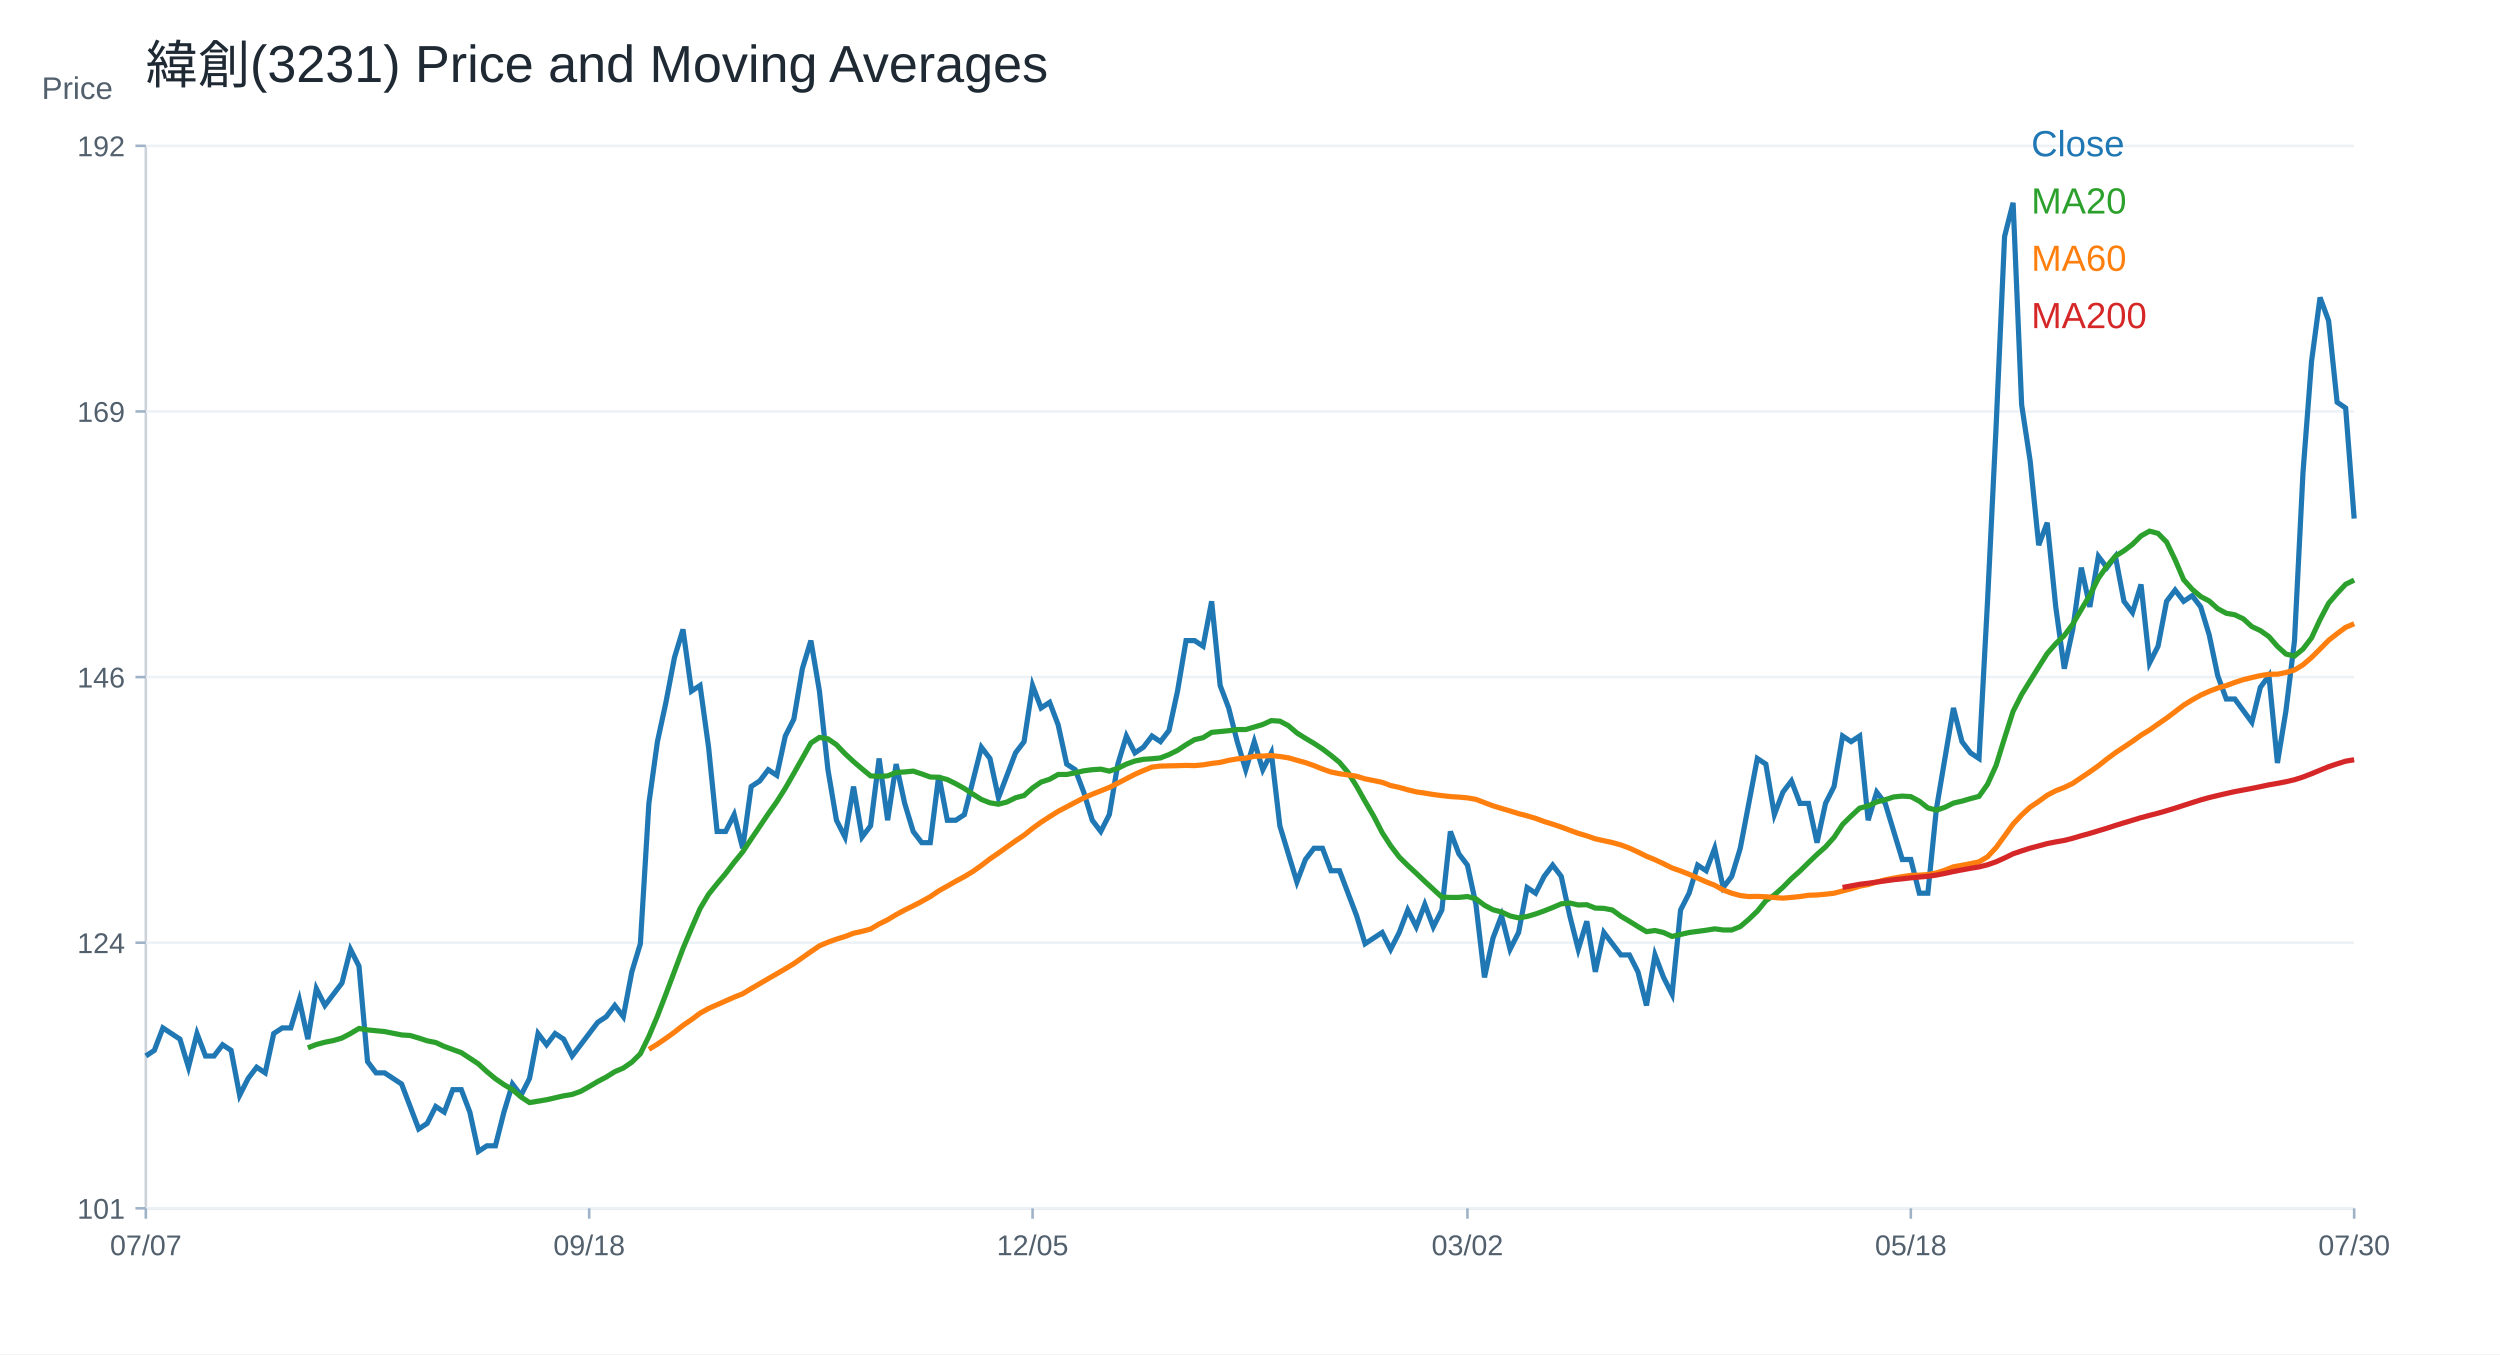
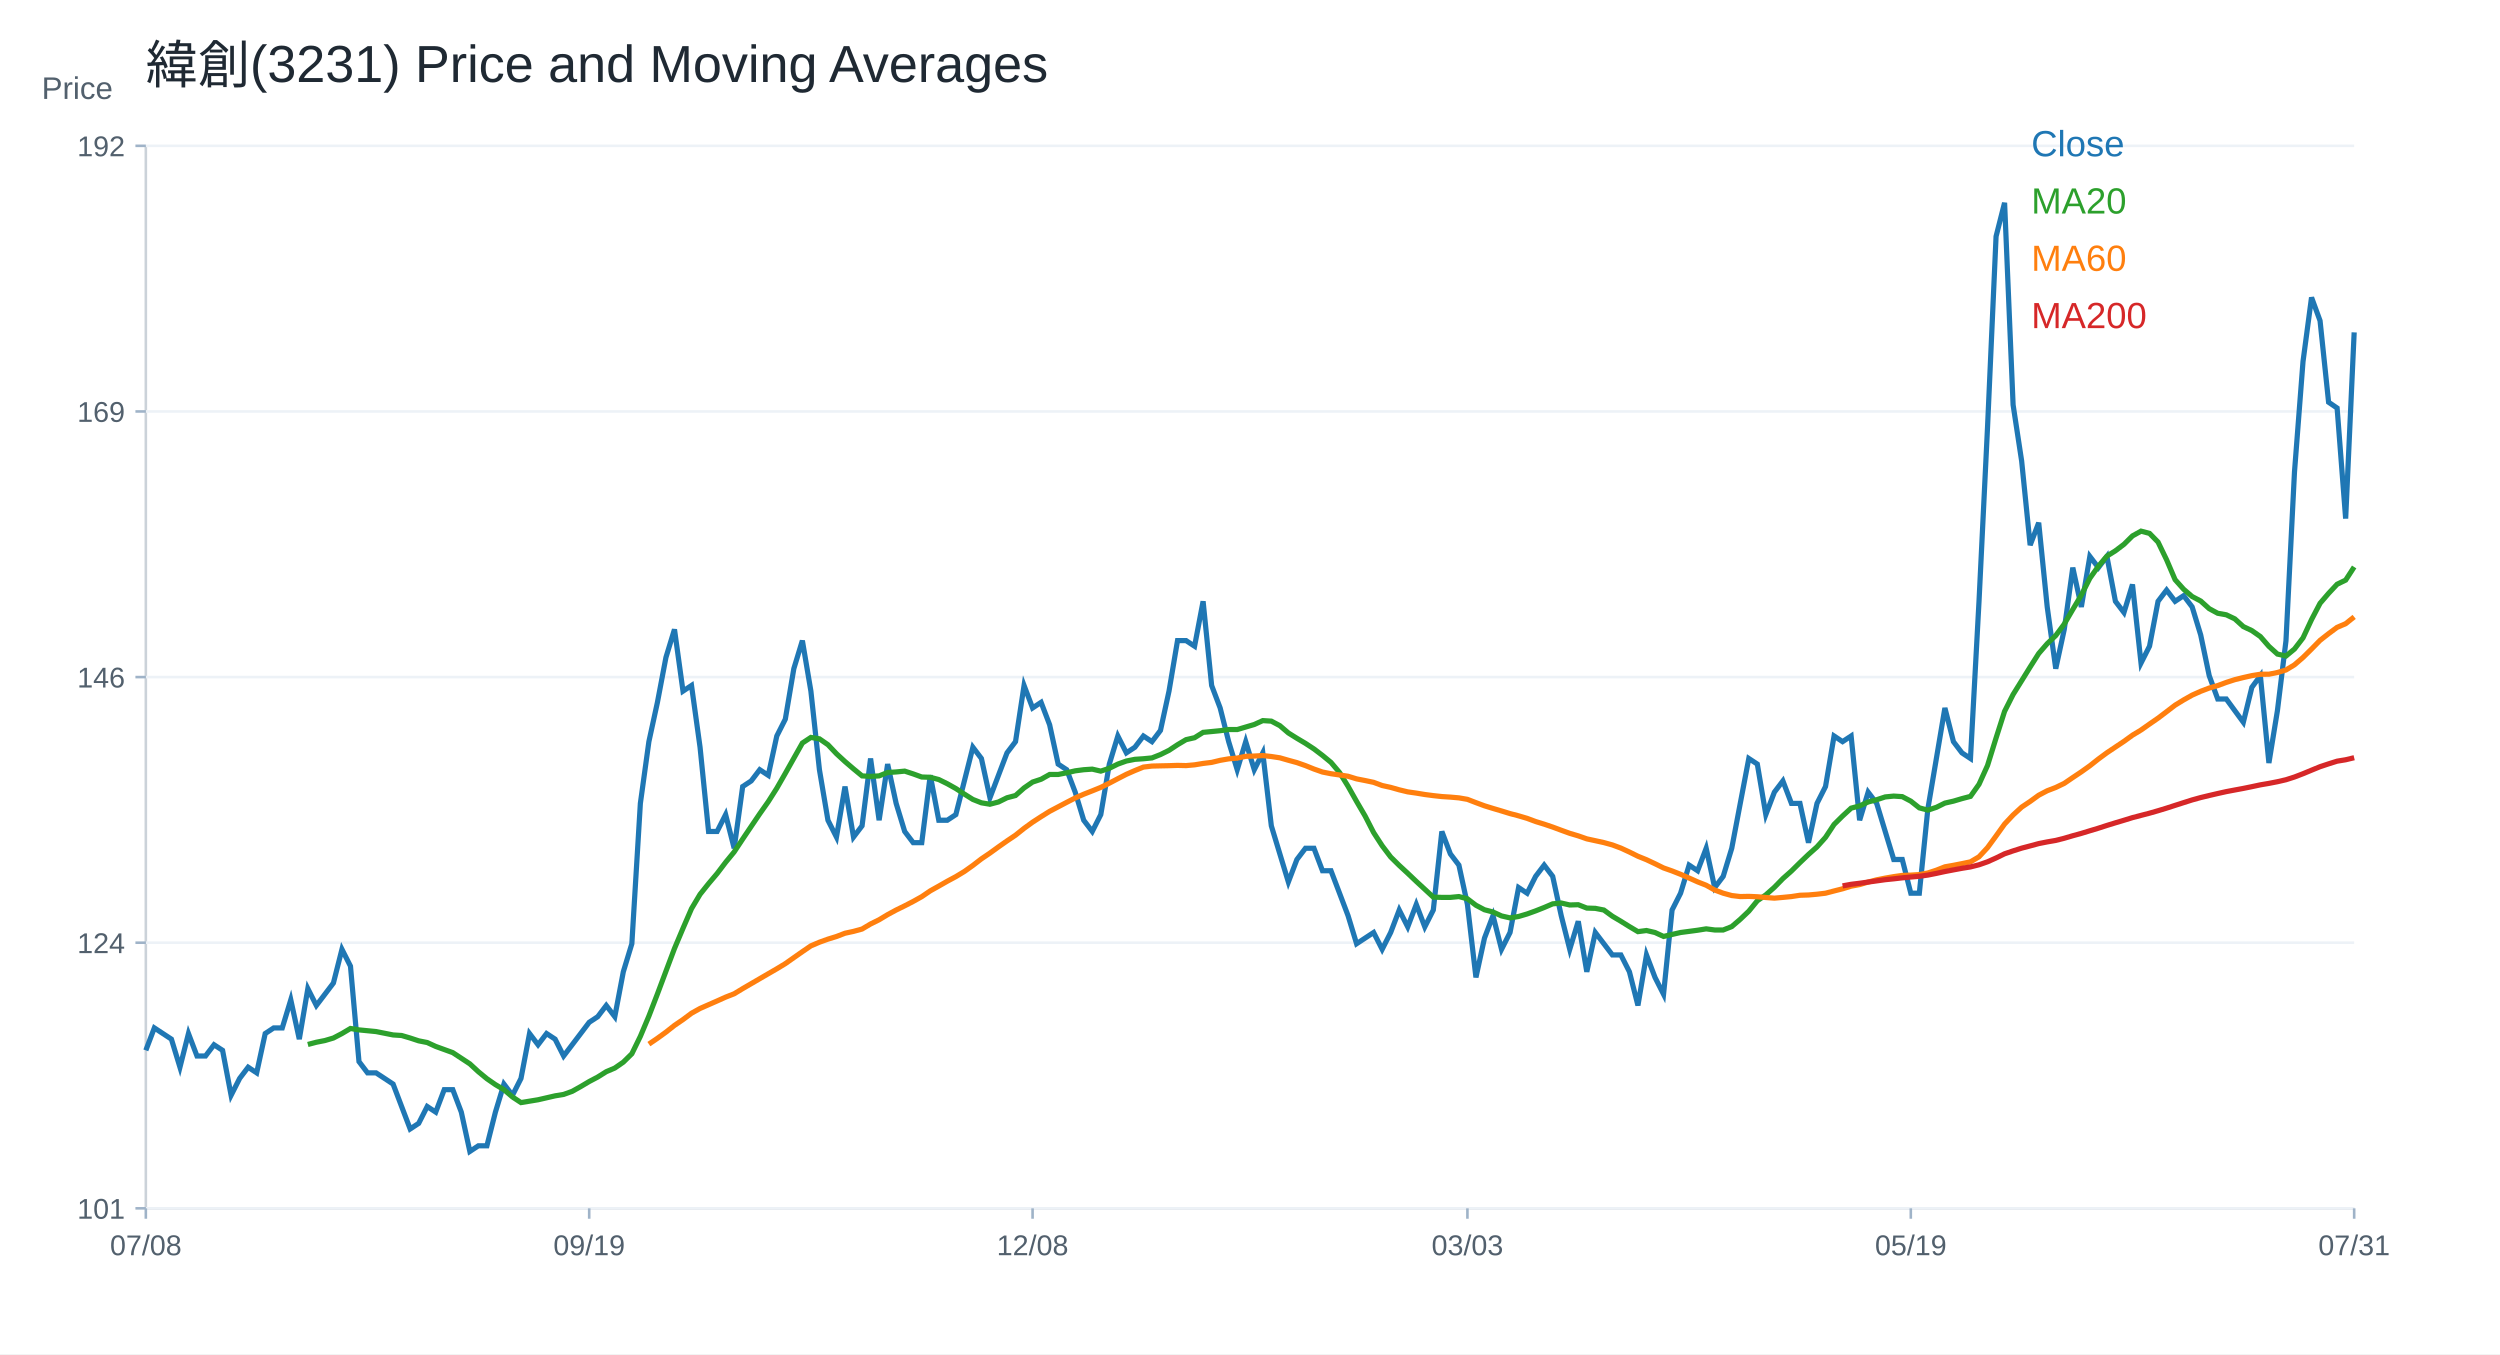
<svg xmlns="http://www.w3.org/2000/svg" width="960" height="520" viewBox="0 0 960 520">
  <rect width="100%" height="100%" fill="white" />
  <text x="56.00" y="32.00" font-size="20" font-family="Arial" fill="#1f2933" text-anchor="start">緯創(3231) Price and Moving Averages</text>
  <line x1="56" y1="464" x2="904" y2="464" stroke="#cbd2d9" />
  <line x1="56" y1="56" x2="56" y2="464" stroke="#cbd2d9" />
  <text x="16.00" y="38.00" font-size="12" font-family="Arial" fill="#52606d" text-anchor="start">Price</text>
  <line x1="56" y1="464.00" x2="904" y2="464.00" stroke="#edf2f7" />
  <line x1="52" y1="464.00" x2="56" y2="464.00" stroke="#9fb3c8" />
  <text x="48.00" y="468.00" font-size="11" font-family="Arial" fill="#52606d" text-anchor="end">101</text>
  <line x1="56" y1="362.00" x2="904" y2="362.00" stroke="#edf2f7" />
  <line x1="52" y1="362.00" x2="56" y2="362.00" stroke="#9fb3c8" />
  <text x="48.00" y="366.00" font-size="11" font-family="Arial" fill="#52606d" text-anchor="end">124</text>
  <line x1="56" y1="260.00" x2="904" y2="260.00" stroke="#edf2f7" />
  <line x1="52" y1="260.00" x2="56" y2="260.00" stroke="#9fb3c8" />
  <text x="48.00" y="264.00" font-size="11" font-family="Arial" fill="#52606d" text-anchor="end">146</text>
  <line x1="56" y1="158.00" x2="904" y2="158.00" stroke="#edf2f7" />
  <line x1="52" y1="158.00" x2="56" y2="158.00" stroke="#9fb3c8" />
  <text x="48.00" y="162.00" font-size="11" font-family="Arial" fill="#52606d" text-anchor="end">169</text>
  <line x1="56" y1="56.00" x2="904" y2="56.00" stroke="#edf2f7" />
  <line x1="52" y1="56.00" x2="56" y2="56.00" stroke="#9fb3c8" />
  <text x="48.00" y="60.00" font-size="11" font-family="Arial" fill="#52606d" text-anchor="end">192</text>
  <line x1="56.00" y1="464" x2="56.00" y2="468" stroke="#9fb3c8" />
-   <text x="56.00" y="482.00" font-size="11" font-family="Arial" fill="#52606d" text-anchor="middle">07/07</text>
+   <text x="56.00" y="482.00" font-size="11" font-family="Arial" fill="#52606d" text-anchor="middle">07/08</text>
  <line x1="226.25" y1="464" x2="226.25" y2="468" stroke="#9fb3c8" />
-   <text x="226.25" y="482.00" font-size="11" font-family="Arial" fill="#52606d" text-anchor="middle">09/18</text>
+   <text x="226.25" y="482.00" font-size="11" font-family="Arial" fill="#52606d" text-anchor="middle">09/19</text>
  <line x1="396.51" y1="464" x2="396.51" y2="468" stroke="#9fb3c8" />
-   <text x="396.51" y="482.00" font-size="11" font-family="Arial" fill="#52606d" text-anchor="middle">12/05</text>
+   <text x="396.51" y="482.00" font-size="11" font-family="Arial" fill="#52606d" text-anchor="middle">12/08</text>
  <line x1="563.49" y1="464" x2="563.49" y2="468" stroke="#9fb3c8" />
-   <text x="563.49" y="482.00" font-size="11" font-family="Arial" fill="#52606d" text-anchor="middle">03/02</text>
+   <text x="563.49" y="482.00" font-size="11" font-family="Arial" fill="#52606d" text-anchor="middle">03/03</text>
  <line x1="733.75" y1="464" x2="733.75" y2="468" stroke="#9fb3c8" />
-   <text x="733.75" y="482.00" font-size="11" font-family="Arial" fill="#52606d" text-anchor="middle">05/18</text>
+   <text x="733.75" y="482.00" font-size="11" font-family="Arial" fill="#52606d" text-anchor="middle">05/19</text>
  <line x1="904.00" y1="464" x2="904.00" y2="468" stroke="#9fb3c8" />
-   <text x="904.00" y="482.00" font-size="11" font-family="Arial" fill="#52606d" text-anchor="middle">07/30</text>
-   <polyline fill="none" stroke="#1f77b4" stroke-width="2" points="56.00,405.50 59.27,403.34 62.55,394.72 65.82,396.88 69.10,399.03 72.37,409.81 75.64,396.88 78.92,405.50 82.19,405.50 85.47,401.19 88.74,403.34 92.02,420.59 95.29,414.12 98.56,409.81 101.84,411.97 105.11,396.88 108.39,394.72 111.66,394.72 114.93,383.94 118.21,399.03 121.48,379.63 124.76,386.10 128.03,381.79 131.31,377.48 134.58,364.54 137.85,371.01 141.13,407.65 144.40,411.97 147.68,411.97 150.95,414.12 154.22,416.28 157.50,424.90 160.77,433.52 164.05,431.37 167.32,424.90 170.59,427.05 173.87,418.43 177.14,418.43 180.42,427.05 183.69,442.14 186.97,439.99 190.24,439.99 193.51,427.05 196.79,416.28 200.06,420.59 203.34,414.12 206.61,396.88 209.88,401.19 213.16,396.88 216.43,399.03 219.71,405.50 222.98,401.19 226.25,396.88 229.53,392.57 232.80,390.41 236.08,386.10 239.35,390.41 242.63,373.17 245.90,362.39 249.17,308.50 252.45,284.79 255.72,269.70 259.00,252.46 262.27,241.68 265.54,265.39 268.82,263.23 272.09,286.94 275.37,319.28 278.64,319.28 281.92,312.81 285.19,325.74 288.46,302.03 291.74,299.88 295.01,295.57 298.29,297.72 301.56,282.63 304.83,276.17 308.11,256.77 311.38,245.99 314.66,265.39 317.93,295.57 321.20,314.97 324.48,321.43 327.75,302.03 331.03,321.43 334.30,317.12 337.58,291.26 340.85,314.97 344.12,293.41 347.40,308.50 350.67,319.28 353.95,323.59 357.22,323.59 360.49,297.72 363.77,314.97 367.04,314.97 370.32,312.81 373.59,299.88 376.86,286.94 380.14,291.26 383.41,306.34 386.69,297.72 389.96,289.10 393.24,284.79 396.51,263.23 399.78,271.86 403.06,269.70 406.33,278.32 409.61,293.41 412.88,295.57 416.15,304.19 419.43,314.97 422.70,319.28 425.98,312.81 429.25,293.41 432.53,282.63 435.80,289.10 439.07,286.94 442.35,282.63 445.62,284.79 448.90,280.48 452.17,265.39 455.44,245.99 458.72,245.99 461.99,248.14 465.27,230.90 468.54,263.23 471.81,271.86 475.09,284.79 478.36,295.57 481.64,284.79 484.91,295.57 488.19,289.10 491.46,317.12 494.73,327.90 498.01,338.68 501.28,330.05 504.56,325.74 507.83,325.74 511.10,334.37 514.38,334.37 517.65,342.99 520.93,351.61 524.20,362.39 527.47,360.23 530.75,358.08 534.02,364.54 537.30,358.08 540.57,349.45 543.85,355.92 547.12,347.30 550.39,355.92 553.67,349.45 556.94,319.28 560.22,327.90 563.49,332.21 566.76,347.30 570.04,375.32 573.31,360.23 576.59,351.61 579.86,364.54 583.14,358.08 586.41,340.83 589.68,342.99 592.96,336.52 596.23,332.21 599.51,336.52 602.78,351.61 606.05,364.54 609.33,353.77 612.60,373.17 615.88,358.08 619.15,362.39 622.42,366.70 625.70,366.70 628.97,373.17 632.25,386.10 635.52,366.70 638.80,375.32 642.07,381.79 645.34,349.45 648.62,342.99 651.89,332.21 655.17,334.37 658.44,325.74 661.71,340.83 664.99,336.52 668.26,325.74 671.54,308.50 674.81,291.26 678.08,293.41 681.36,312.81 684.63,304.19 687.91,299.88 691.18,308.50 694.46,308.50 697.73,323.59 701.00,308.50 704.28,302.03 707.55,282.63 710.83,284.79 714.10,282.63 717.37,314.97 720.65,304.19 723.92,308.50 727.20,319.28 730.47,330.05 733.75,330.05 737.02,342.99 740.29,342.99 743.57,310.66 746.84,291.26 750.12,271.86 753.39,284.79 756.66,289.10 759.94,291.26 763.21,230.90 766.49,164.08 769.76,90.79 773.03,77.86 776.31,155.46 779.58,177.01 782.86,209.34 786.13,200.72 789.41,233.06 792.68,256.77 795.95,241.68 799.23,217.97 802.50,233.06 805.78,213.66 809.05,217.97 812.32,213.66 815.60,230.90 818.87,235.21 822.15,224.43 825.42,254.61 828.69,248.14 831.97,230.90 835.24,226.59 838.52,230.90 841.79,228.74 845.07,233.06 848.34,243.83 851.61,259.47 854.89,268.41 858.16,268.41 861.44,272.88 864.71,277.35 867.98,263.94 871.26,259.47 874.53,292.99 877.81,272.88 881.08,246.07 884.36,181.26 887.63,138.81 890.90,114.22 894.18,123.16 897.45,154.45 900.73,156.68 904.00,199.14" />
+   <text x="904.00" y="482.00" font-size="11" font-family="Arial" fill="#52606d" text-anchor="middle">07/31</text>
+   <polyline fill="none" stroke="#1f77b4" stroke-width="2" points="56.00,403.34 59.27,394.72 62.55,396.88 65.82,399.03 69.10,409.81 72.37,396.88 75.64,405.50 78.92,405.50 82.19,401.19 85.47,403.34 88.74,420.59 92.02,414.12 95.29,409.81 98.56,411.97 101.84,396.88 105.11,394.72 108.39,394.72 111.66,383.94 114.93,399.03 118.21,379.63 121.48,386.10 124.76,381.79 128.03,377.48 131.31,364.54 134.58,371.01 137.85,407.65 141.13,411.97 144.40,411.97 147.68,414.12 150.95,416.28 154.22,424.90 157.50,433.52 160.77,431.37 164.05,424.90 167.32,427.05 170.59,418.43 173.87,418.43 177.14,427.05 180.42,442.14 183.69,439.99 186.97,439.99 190.24,427.05 193.51,416.28 196.79,420.59 200.06,414.12 203.34,396.88 206.61,401.19 209.88,396.88 213.16,399.03 216.43,405.50 219.71,401.19 222.98,396.88 226.25,392.57 229.53,390.41 232.80,386.10 236.08,390.41 239.35,373.17 242.63,362.39 245.90,308.50 249.17,284.79 252.45,269.70 255.72,252.46 259.00,241.68 262.27,265.39 265.54,263.23 268.82,286.94 272.09,319.28 275.37,319.28 278.64,312.81 281.92,325.74 285.19,302.03 288.46,299.88 291.74,295.57 295.01,297.72 298.29,282.63 301.56,276.17 304.83,256.77 308.11,245.99 311.38,265.39 314.66,295.57 317.93,314.97 321.20,321.43 324.48,302.03 327.75,321.43 331.03,317.12 334.30,291.26 337.58,314.97 340.85,293.41 344.12,308.50 347.40,319.28 350.67,323.59 353.95,323.59 357.22,297.72 360.49,314.97 363.77,314.97 367.04,312.81 370.32,299.88 373.59,286.94 376.86,291.26 380.14,306.34 383.41,297.72 386.69,289.10 389.96,284.79 393.24,263.23 396.51,271.86 399.78,269.70 403.06,278.32 406.33,293.41 409.61,295.57 412.88,304.19 416.15,314.97 419.43,319.28 422.70,312.81 425.98,293.41 429.25,282.63 432.53,289.10 435.80,286.94 439.07,282.63 442.35,284.79 445.62,280.48 448.90,265.39 452.17,245.99 455.44,245.99 458.72,248.14 461.99,230.90 465.27,263.23 468.54,271.86 471.81,284.79 475.09,295.57 478.36,284.79 481.64,295.57 484.91,289.10 488.19,317.12 491.46,327.90 494.73,338.68 498.01,330.05 501.28,325.74 504.56,325.74 507.83,334.37 511.10,334.37 514.38,342.99 517.65,351.61 520.93,362.39 524.20,360.23 527.47,358.08 530.75,364.54 534.02,358.08 537.30,349.45 540.57,355.92 543.85,347.30 547.12,355.92 550.39,349.45 553.67,319.28 556.94,327.90 560.22,332.21 563.49,347.30 566.76,375.32 570.04,360.23 573.31,351.61 576.59,364.54 579.86,358.08 583.14,340.83 586.41,342.99 589.68,336.52 592.96,332.21 596.23,336.52 599.51,351.61 602.78,364.54 606.05,353.77 609.33,373.17 612.60,358.08 615.88,362.39 619.15,366.70 622.42,366.70 625.70,373.17 628.97,386.10 632.25,366.70 635.52,375.32 638.80,381.79 642.07,349.45 645.34,342.99 648.62,332.21 651.89,334.37 655.17,325.74 658.44,340.83 661.71,336.52 664.99,325.74 668.26,308.50 671.54,291.26 674.81,293.41 678.08,312.81 681.36,304.19 684.63,299.88 687.91,308.50 691.18,308.50 694.46,323.59 697.73,308.50 701.00,302.03 704.28,282.63 707.55,284.79 710.83,282.63 714.10,314.97 717.37,304.19 720.65,308.50 723.92,319.28 727.20,330.05 730.47,330.05 733.75,342.99 737.02,342.99 740.29,310.66 743.57,291.26 746.84,271.86 750.12,284.79 753.39,289.10 756.66,291.26 759.94,230.90 763.21,164.08 766.49,90.79 769.76,77.86 773.03,155.46 776.31,177.01 779.58,209.34 782.86,200.72 786.13,233.06 789.41,256.77 792.68,241.68 795.95,217.97 799.23,233.06 802.50,213.66 805.78,217.97 809.05,213.66 812.32,230.90 815.60,235.21 818.87,224.43 822.15,254.61 825.42,248.14 828.69,230.90 831.97,226.59 835.24,230.90 838.52,228.74 841.79,233.06 845.07,243.83 848.34,259.47 851.61,268.41 854.89,268.41 858.16,272.88 861.44,277.35 864.71,263.94 867.98,259.47 871.26,292.99 874.53,272.88 877.81,246.07 881.08,181.26 884.36,138.81 887.63,114.22 890.90,123.16 894.18,154.45 897.45,156.68 900.73,199.14 904.00,127.63" />
  <text x="780.00" y="60.00" font-size="14" font-family="Arial" fill="#1f77b4" text-anchor="start">Close</text>
-   <polyline fill="none" stroke="#2ca02c" stroke-width="2" points="118.21,402.37 121.48,401.08 124.76,400.22 128.03,399.57 131.31,398.60 134.58,396.88 137.85,394.94 141.13,395.48 144.40,395.80 147.68,396.12 150.95,396.77 154.22,397.42 157.50,397.63 160.77,398.60 164.05,399.68 167.32,400.33 170.59,401.83 173.87,403.02 177.14,404.21 180.42,406.36 183.69,408.52 186.97,411.53 190.24,414.23 193.51,416.49 196.79,418.43 200.06,421.23 203.34,423.39 206.61,422.85 209.88,422.31 213.16,421.56 216.43,420.80 219.71,420.26 222.98,419.08 226.25,417.25 229.53,415.31 232.80,413.58 236.08,411.53 239.35,410.13 242.63,407.87 245.90,404.64 249.17,397.95 252.45,390.19 255.72,381.68 259.00,372.95 262.27,364.22 265.54,356.46 268.82,348.92 272.09,343.42 275.37,339.32 278.64,335.44 281.92,331.13 285.19,327.14 288.46,322.19 291.74,317.34 295.01,312.49 298.29,307.85 301.56,302.68 304.83,296.97 308.11,291.15 311.38,285.33 314.66,283.17 317.93,283.71 321.20,285.97 324.48,289.42 327.75,292.44 331.03,295.24 334.30,297.94 337.58,298.15 340.85,297.94 344.12,296.64 347.40,296.43 350.67,296.11 353.95,297.18 357.22,298.37 360.49,298.48 363.77,299.34 367.04,300.96 370.32,302.79 373.59,304.94 376.86,306.99 380.14,308.28 383.41,308.82 386.69,307.96 389.96,306.34 393.24,305.48 396.51,302.57 399.78,300.31 403.06,299.23 406.33,297.40 409.61,297.40 412.88,296.75 416.15,296.00 419.43,295.57 422.70,295.35 425.98,296.11 429.25,295.03 432.53,293.41 435.80,292.23 439.07,291.58 442.35,291.36 445.62,291.04 448.90,289.75 452.17,288.13 455.44,285.97 458.72,284.03 461.99,283.28 465.27,281.23 468.54,280.91 471.81,280.59 475.09,280.15 478.36,280.15 481.64,279.18 484.91,278.21 488.19,276.71 491.46,276.92 494.73,278.65 498.01,281.45 501.28,283.50 504.56,285.44 507.83,287.59 511.10,290.07 514.38,292.76 517.65,296.64 520.93,301.93 524.20,307.75 527.47,313.35 530.75,319.71 534.02,324.77 537.30,329.08 540.57,332.32 543.85,335.34 547.12,338.46 550.39,341.48 553.67,344.50 556.94,344.60 560.22,344.60 563.49,344.28 566.76,345.14 570.04,347.62 573.31,349.35 576.59,350.21 579.86,351.72 583.14,352.47 586.41,351.93 589.68,350.96 592.96,349.78 596.23,348.48 599.51,347.08 602.78,346.76 606.05,347.51 609.33,347.41 612.60,348.70 615.88,348.81 619.15,349.45 622.42,351.83 625.70,353.77 628.97,355.81 632.25,357.75 635.52,357.32 638.80,358.08 642.07,359.59 645.34,358.83 648.62,358.08 651.89,357.65 655.17,357.21 658.44,356.68 661.71,357.11 664.99,357.11 668.26,355.81 671.54,353.01 674.81,349.89 678.08,345.90 681.36,343.63 684.63,340.72 687.91,337.38 691.18,334.47 694.46,331.24 697.73,328.11 701.00,325.20 704.28,321.54 707.55,316.58 710.83,313.35 714.10,310.33 717.37,309.47 720.65,307.96 723.92,307.10 727.20,306.02 730.47,305.70 733.75,305.91 737.02,307.64 740.29,310.22 743.57,311.09 746.84,310.01 750.12,308.39 753.39,307.64 756.66,306.67 759.94,305.81 763.21,301.17 766.49,293.95 769.76,283.39 773.03,273.15 776.31,266.68 779.58,261.40 782.86,256.12 786.13,250.95 789.41,247.17 792.68,244.05 795.95,239.63 799.23,234.03 802.50,228.53 805.78,222.06 809.05,217.43 812.32,213.55 815.60,211.50 818.87,209.02 822.15,205.79 825.42,203.96 828.69,204.82 831.97,208.16 835.24,214.95 838.52,222.60 841.79,226.27 845.07,229.07 848.34,230.79 851.61,233.73 854.89,235.50 858.16,236.08 861.44,237.64 864.71,240.61 867.98,242.15 871.26,244.44 874.53,248.20 877.81,251.16 881.08,251.92 884.36,249.22 887.63,244.94 890.90,237.92 894.18,231.67 897.45,227.85 900.73,224.35 904.00,222.76" />
+   <polyline fill="none" stroke="#2ca02c" stroke-width="2" points="118.21,401.08 121.48,400.22 124.76,399.57 128.03,398.60 131.31,396.88 134.58,394.94 137.85,395.48 141.13,395.80 144.40,396.12 147.68,396.77 150.95,397.42 154.22,397.63 157.50,398.60 160.77,399.68 164.05,400.33 167.32,401.83 170.59,403.02 173.87,404.21 177.14,406.36 180.42,408.52 183.69,411.53 186.97,414.23 190.24,416.49 193.51,418.43 196.79,421.23 200.06,423.39 203.34,422.85 206.61,422.31 209.88,421.56 213.16,420.80 216.43,420.26 219.71,419.08 222.98,417.25 226.25,415.31 229.53,413.58 232.80,411.53 236.08,410.13 239.35,407.87 242.63,404.64 245.90,397.95 249.17,390.19 252.45,381.68 255.72,372.95 259.00,364.22 262.27,356.46 265.54,348.92 268.82,343.42 272.09,339.32 275.37,335.44 278.64,331.13 281.92,327.14 285.19,322.19 288.46,317.34 291.74,312.49 295.01,307.85 298.29,302.68 301.56,296.97 304.83,291.15 308.11,285.33 311.38,283.17 314.66,283.71 317.93,285.97 321.20,289.42 324.48,292.44 327.75,295.24 331.03,297.94 334.30,298.15 337.58,297.94 340.85,296.64 344.12,296.43 347.40,296.11 350.67,297.18 353.95,298.37 357.22,298.48 360.49,299.34 363.77,300.96 367.04,302.79 370.32,304.94 373.59,306.99 376.86,308.28 380.14,308.82 383.41,307.96 386.69,306.34 389.96,305.48 393.24,302.57 396.51,300.31 399.78,299.23 403.06,297.40 406.33,297.40 409.61,296.75 412.88,296.00 416.15,295.57 419.43,295.35 422.70,296.11 425.98,295.03 429.25,293.41 432.53,292.23 435.80,291.58 439.07,291.36 442.35,291.04 445.62,289.75 448.90,288.13 452.17,285.97 455.44,284.03 458.72,283.28 461.99,281.23 465.27,280.91 468.54,280.59 471.81,280.15 475.09,280.15 478.36,279.18 481.64,278.21 484.91,276.71 488.19,276.92 491.46,278.65 494.73,281.45 498.01,283.50 501.28,285.44 504.56,287.59 507.83,290.07 511.10,292.76 514.38,296.64 517.65,301.93 520.93,307.75 524.20,313.35 527.47,319.71 530.75,324.77 534.02,329.08 537.30,332.32 540.57,335.34 543.85,338.46 547.12,341.48 550.39,344.50 553.67,344.60 556.94,344.60 560.22,344.28 563.49,345.14 566.76,347.62 570.04,349.35 573.31,350.21 576.59,351.72 579.86,352.47 583.14,351.93 586.41,350.96 589.68,349.78 592.96,348.48 596.23,347.08 599.51,346.76 602.78,347.51 606.05,347.41 609.33,348.70 612.60,348.81 615.88,349.45 619.15,351.83 622.42,353.77 625.70,355.81 628.97,357.75 632.25,357.32 635.52,358.08 638.80,359.59 642.07,358.83 645.34,358.08 648.62,357.65 651.89,357.21 655.17,356.68 658.44,357.11 661.71,357.11 664.99,355.81 668.26,353.01 671.54,349.89 674.81,345.90 678.08,343.63 681.36,340.72 684.63,337.38 687.91,334.47 691.18,331.24 694.46,328.11 697.73,325.20 701.00,321.54 704.28,316.58 707.55,313.35 710.83,310.33 714.10,309.47 717.37,307.96 720.65,307.10 723.92,306.02 727.20,305.70 730.47,305.91 733.75,307.64 737.02,310.22 740.29,311.09 743.57,310.01 746.84,308.39 750.12,307.64 753.39,306.67 756.66,305.81 759.94,301.17 763.21,293.95 766.49,283.39 769.76,273.15 773.03,266.68 776.31,261.40 779.58,256.12 782.86,250.95 786.13,247.17 789.41,244.05 792.68,239.63 795.95,234.03 799.23,228.53 802.50,222.06 805.78,217.43 809.05,213.55 812.32,211.50 815.60,209.02 818.87,205.79 822.15,203.96 825.42,204.82 828.69,208.16 831.97,214.95 835.24,222.60 838.52,226.27 841.79,229.07 845.07,230.79 848.34,233.73 851.61,235.50 854.89,236.08 858.16,237.64 861.44,240.61 864.71,242.15 867.98,244.44 871.26,248.20 874.53,251.16 877.81,251.92 881.08,249.22 884.36,244.94 887.63,237.92 890.90,231.67 894.18,227.85 897.45,224.35 900.73,222.76 904.00,217.71" />
  <text x="780.00" y="82.00" font-size="14" font-family="Arial" fill="#2ca02c" text-anchor="start">MA20</text>
-   <polyline fill="none" stroke="#ff7f0e" stroke-width="2" points="249.17,402.95 252.45,400.94 255.72,398.71 259.00,396.34 262.27,393.75 265.54,391.52 268.82,389.08 272.09,387.25 275.37,385.81 278.64,384.37 281.92,382.90 285.19,381.61 288.46,379.63 291.74,377.73 295.01,375.82 298.29,373.92 301.56,372.02 304.83,370.04 308.11,367.74 311.38,365.44 314.66,363.21 317.93,361.81 321.20,360.63 324.48,359.62 327.75,358.36 331.03,357.65 334.30,356.75 337.58,354.81 340.85,353.19 344.12,351.22 347.40,349.45 350.67,347.84 353.95,346.15 357.22,344.32 360.49,342.09 363.77,340.26 367.04,338.39 370.32,336.63 373.59,334.65 376.86,332.32 380.14,329.80 383.41,327.58 386.69,325.21 389.96,322.91 393.24,320.71 396.51,318.09 399.78,315.72 403.06,313.60 406.33,311.55 409.61,309.83 412.88,308.10 416.15,306.42 419.43,304.98 422.70,303.69 425.98,302.36 429.25,300.74 432.53,299.02 435.80,297.33 439.07,295.89 442.35,294.56 445.62,294.17 448.90,294.09 452.17,294.02 455.44,293.91 458.72,293.99 461.99,293.70 465.27,293.16 468.54,292.76 471.81,291.97 475.09,291.40 478.36,291.11 481.64,290.43 484.91,290.32 488.19,290.14 491.46,290.50 494.73,291.00 498.01,291.94 501.28,292.84 504.56,293.99 507.83,295.31 511.10,296.46 514.38,297.11 517.65,297.58 520.93,298.08 524.20,299.09 527.47,299.73 530.75,300.42 534.02,301.64 537.30,302.36 540.57,303.29 543.85,304.08 547.12,304.55 550.39,305.09 553.67,305.52 556.94,305.88 560.22,306.09 563.49,306.38 566.76,306.95 570.04,308.21 573.31,309.43 576.59,310.44 579.86,311.41 583.14,312.42 586.41,313.28 589.68,314.25 592.96,315.47 596.23,316.48 599.51,317.59 602.78,318.81 606.05,320.00 609.33,320.97 612.60,322.12 615.88,322.83 619.15,323.55 622.42,324.45 625.70,325.67 628.97,327.18 632.25,328.80 635.52,330.13 638.80,331.67 642.07,333.29 645.34,334.44 648.62,335.73 651.89,337.17 655.17,338.64 658.44,339.93 661.71,341.77 664.99,342.99 668.26,343.89 671.54,344.28 674.81,344.21 678.08,344.35 681.36,344.64 684.63,344.89 687.91,344.60 691.18,344.28 694.46,343.78 697.73,343.67 701.00,343.38 704.28,342.99 707.55,342.13 710.83,341.30 714.10,340.29 717.37,339.68 720.65,338.71 723.92,337.85 727.20,337.20 730.47,336.63 733.75,336.16 737.02,336.05 740.29,335.84 743.57,335.23 746.84,334.15 750.12,332.86 753.39,332.28 756.66,331.64 759.94,330.95 763.21,329.01 766.49,325.49 769.76,321.00 773.03,316.44 776.31,312.95 779.58,309.94 782.86,307.75 786.13,305.37 789.41,303.65 792.68,302.39 795.95,300.81 799.23,298.58 802.50,296.39 805.78,294.06 809.05,291.47 812.32,289.06 815.60,286.87 818.87,284.68 822.15,282.31 825.42,280.33 828.69,278.03 831.97,275.77 835.24,273.29 838.52,270.78 841.79,268.77 845.07,266.93 848.34,265.46 851.61,264.21 854.89,263.26 858.16,262.05 861.44,260.99 864.71,260.18 867.98,259.44 871.26,258.91 874.53,258.90 877.81,258.24 881.08,257.27 884.36,255.29 887.63,252.46 890.90,249.23 894.18,245.89 897.45,243.32 900.73,240.90 904.00,239.50" />
+   <polyline fill="none" stroke="#ff7f0e" stroke-width="2" points="249.17,400.94 252.45,398.71 255.72,396.34 259.00,393.75 262.27,391.52 265.54,389.08 268.82,387.25 272.09,385.81 275.37,384.37 278.64,382.90 281.92,381.61 285.19,379.63 288.46,377.73 291.74,375.82 295.01,373.92 298.29,372.02 301.56,370.04 304.83,367.74 308.11,365.44 311.38,363.21 314.66,361.81 317.93,360.63 321.20,359.62 324.48,358.36 327.75,357.65 331.03,356.75 334.30,354.81 337.58,353.19 340.85,351.22 344.12,349.45 347.40,347.84 350.67,346.15 353.95,344.32 357.22,342.09 360.49,340.26 363.77,338.39 367.04,336.63 370.32,334.65 373.59,332.32 376.86,329.80 380.14,327.58 383.41,325.21 386.69,322.91 389.96,320.71 393.24,318.09 396.51,315.72 399.78,313.60 403.06,311.55 406.33,309.83 409.61,308.10 412.88,306.42 416.15,304.98 419.43,303.69 422.70,302.36 425.98,300.74 429.25,299.02 432.53,297.33 435.80,295.89 439.07,294.56 442.35,294.17 445.62,294.09 448.90,294.02 452.17,293.91 455.44,293.99 458.72,293.70 461.99,293.16 465.27,292.76 468.54,291.97 471.81,291.40 475.09,291.11 478.36,290.43 481.64,290.32 484.91,290.14 488.19,290.50 491.46,291.00 494.73,291.94 498.01,292.84 501.28,293.99 504.56,295.31 507.83,296.46 511.10,297.11 514.38,297.58 517.65,298.08 520.93,299.09 524.20,299.73 527.47,300.42 530.75,301.64 534.02,302.36 537.30,303.29 540.57,304.08 543.85,304.55 547.12,305.09 550.39,305.52 553.67,305.88 556.94,306.09 560.22,306.38 563.49,306.95 566.76,308.21 570.04,309.43 573.31,310.44 576.59,311.41 579.86,312.42 583.14,313.28 586.41,314.25 589.68,315.47 592.96,316.48 596.23,317.59 599.51,318.81 602.78,320.00 606.05,320.97 609.33,322.12 612.60,322.83 615.88,323.55 619.15,324.45 622.42,325.67 625.70,327.18 628.97,328.80 632.25,330.13 635.52,331.67 638.80,333.29 642.07,334.44 645.34,335.73 648.62,337.17 651.89,338.64 655.17,339.93 658.44,341.77 661.71,342.99 664.99,343.89 668.26,344.28 671.54,344.21 674.81,344.35 678.08,344.64 681.36,344.89 684.63,344.60 687.91,344.28 691.18,343.78 694.46,343.67 697.73,343.38 701.00,342.99 704.28,342.13 707.55,341.30 710.83,340.29 714.10,339.68 717.37,338.71 720.65,337.85 723.92,337.20 727.20,336.63 730.47,336.16 733.75,336.05 737.02,335.84 740.29,335.23 743.57,334.15 746.84,332.86 750.12,332.28 753.39,331.64 756.66,330.95 759.94,329.01 763.21,325.49 766.49,321.00 769.76,316.44 773.03,312.95 776.31,309.94 779.58,307.75 782.86,305.37 786.13,303.65 789.41,302.39 792.68,300.81 795.95,298.58 799.23,296.39 802.50,294.06 805.78,291.47 809.05,289.06 812.32,286.87 815.60,284.68 818.87,282.31 822.15,280.33 825.42,278.03 828.69,275.77 831.97,273.29 835.24,270.78 838.52,268.77 841.79,266.93 845.07,265.46 848.34,264.21 851.61,263.26 854.89,262.05 858.16,260.99 861.44,260.18 864.71,259.44 867.98,258.91 871.26,258.90 874.53,258.24 877.81,257.27 881.08,255.29 884.36,252.46 887.63,249.23 890.90,245.89 894.18,243.32 897.45,240.90 900.73,239.50 904.00,236.88" />
  <text x="780.00" y="104.00" font-size="14" font-family="Arial" fill="#ff7f0e" text-anchor="start">MA60</text>
-   <polyline fill="none" stroke="#d62728" stroke-width="2" points="707.55,340.78 710.83,340.18 714.10,339.57 717.37,339.17 720.65,338.71 723.92,338.26 727.20,337.80 730.47,337.47 733.75,337.09 737.02,336.78 740.29,336.49 743.57,336.03 746.84,335.38 750.12,334.67 753.39,334.04 756.66,333.43 759.94,332.90 763.21,332.08 766.49,330.93 769.76,329.46 773.03,327.86 776.31,326.74 779.58,325.69 782.86,324.83 786.13,323.94 789.41,323.29 792.68,322.72 795.95,321.89 799.23,320.92 802.50,320.02 805.78,319.02 809.05,318.03 812.32,316.97 815.60,315.96 818.87,314.98 822.15,313.97 825.42,313.11 828.69,312.26 831.97,311.32 835.24,310.32 838.52,309.26 841.79,308.21 845.07,307.17 848.34,306.26 851.61,305.47 854.89,304.71 858.16,303.98 861.44,303.36 864.71,302.75 867.98,302.08 871.26,301.38 874.53,300.82 877.81,300.18 881.08,299.42 884.36,298.37 887.63,297.11 890.90,295.75 894.18,294.41 897.45,293.32 900.73,292.29 904.00,291.75" />
+   <polyline fill="none" stroke="#d62728" stroke-width="2" points="707.55,340.18 710.83,339.57 714.10,339.17 717.37,338.71 720.65,338.26 723.92,337.80 727.20,337.47 730.47,337.09 733.75,336.78 737.02,336.49 740.29,336.03 743.57,335.38 746.84,334.67 750.12,334.04 753.39,333.43 756.66,332.90 759.94,332.08 763.21,330.93 766.49,329.46 769.76,327.86 773.03,326.74 776.31,325.69 779.58,324.83 782.86,323.94 786.13,323.29 789.41,322.72 792.68,321.89 795.95,320.92 799.23,320.02 802.50,319.02 805.78,318.03 809.05,316.97 812.32,315.96 815.60,314.98 818.87,313.97 822.15,313.11 825.42,312.26 828.69,311.32 831.97,310.32 835.24,309.26 838.52,308.21 841.79,307.17 845.07,306.26 848.34,305.47 851.61,304.71 854.89,303.98 858.16,303.36 861.44,302.75 864.71,302.08 867.98,301.38 871.26,300.82 874.53,300.18 877.81,299.42 881.08,298.37 884.36,297.11 887.63,295.75 890.90,294.41 894.18,293.32 897.45,292.29 900.73,291.75 904.00,290.96" />
  <text x="780.00" y="126.00" font-size="14" font-family="Arial" fill="#d62728" text-anchor="start">MA200</text>
</svg>
